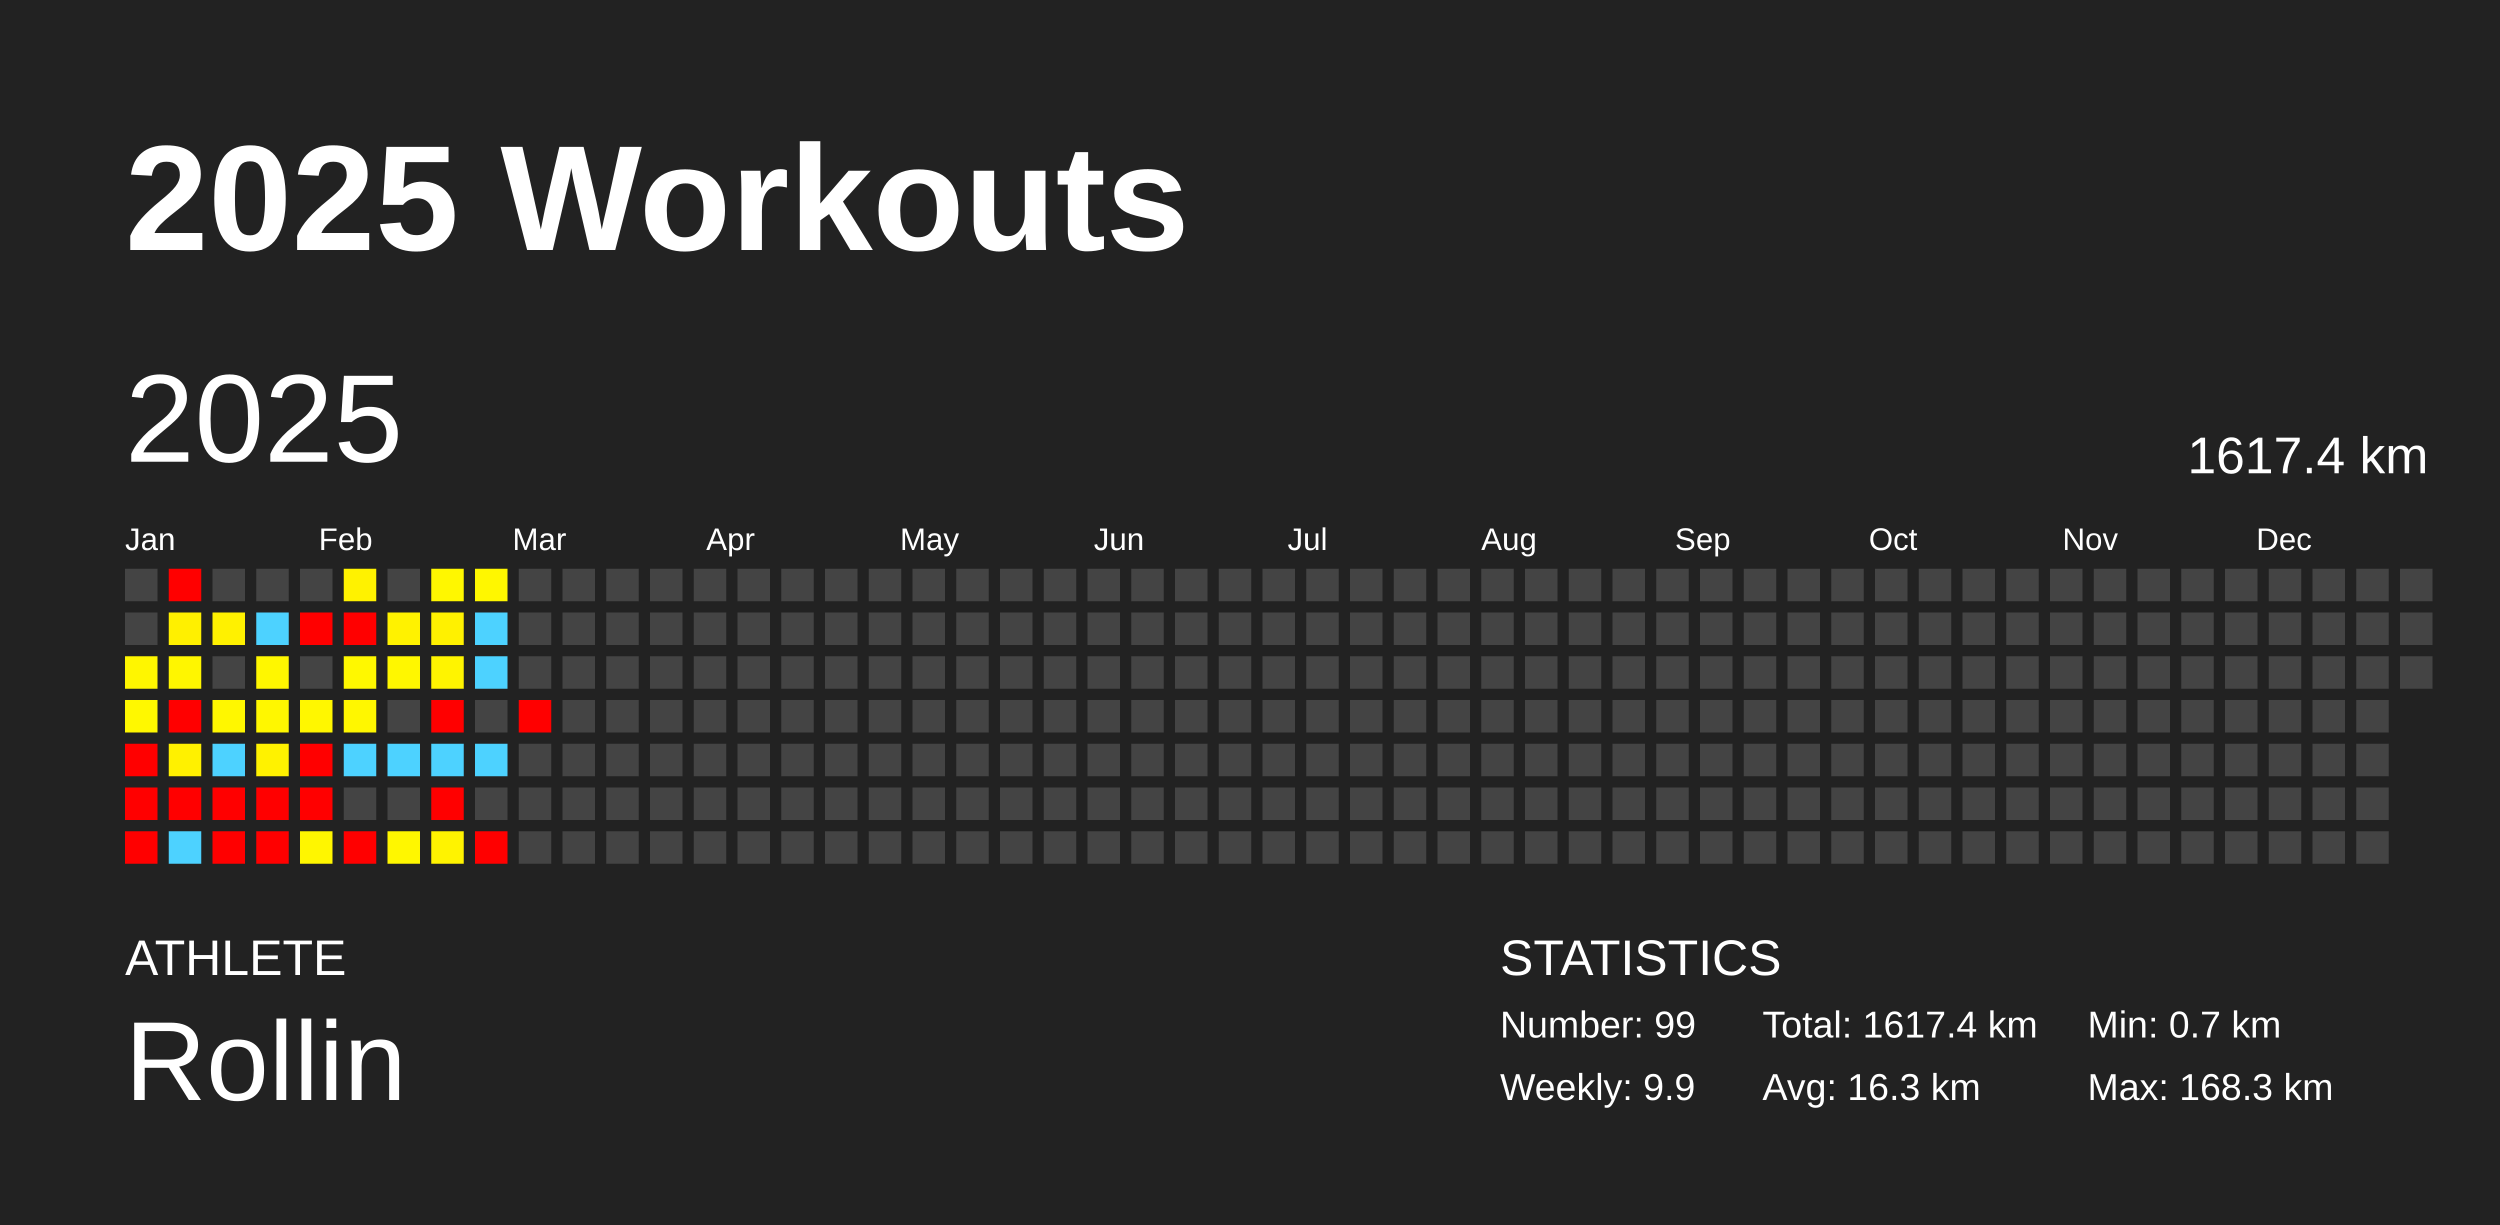
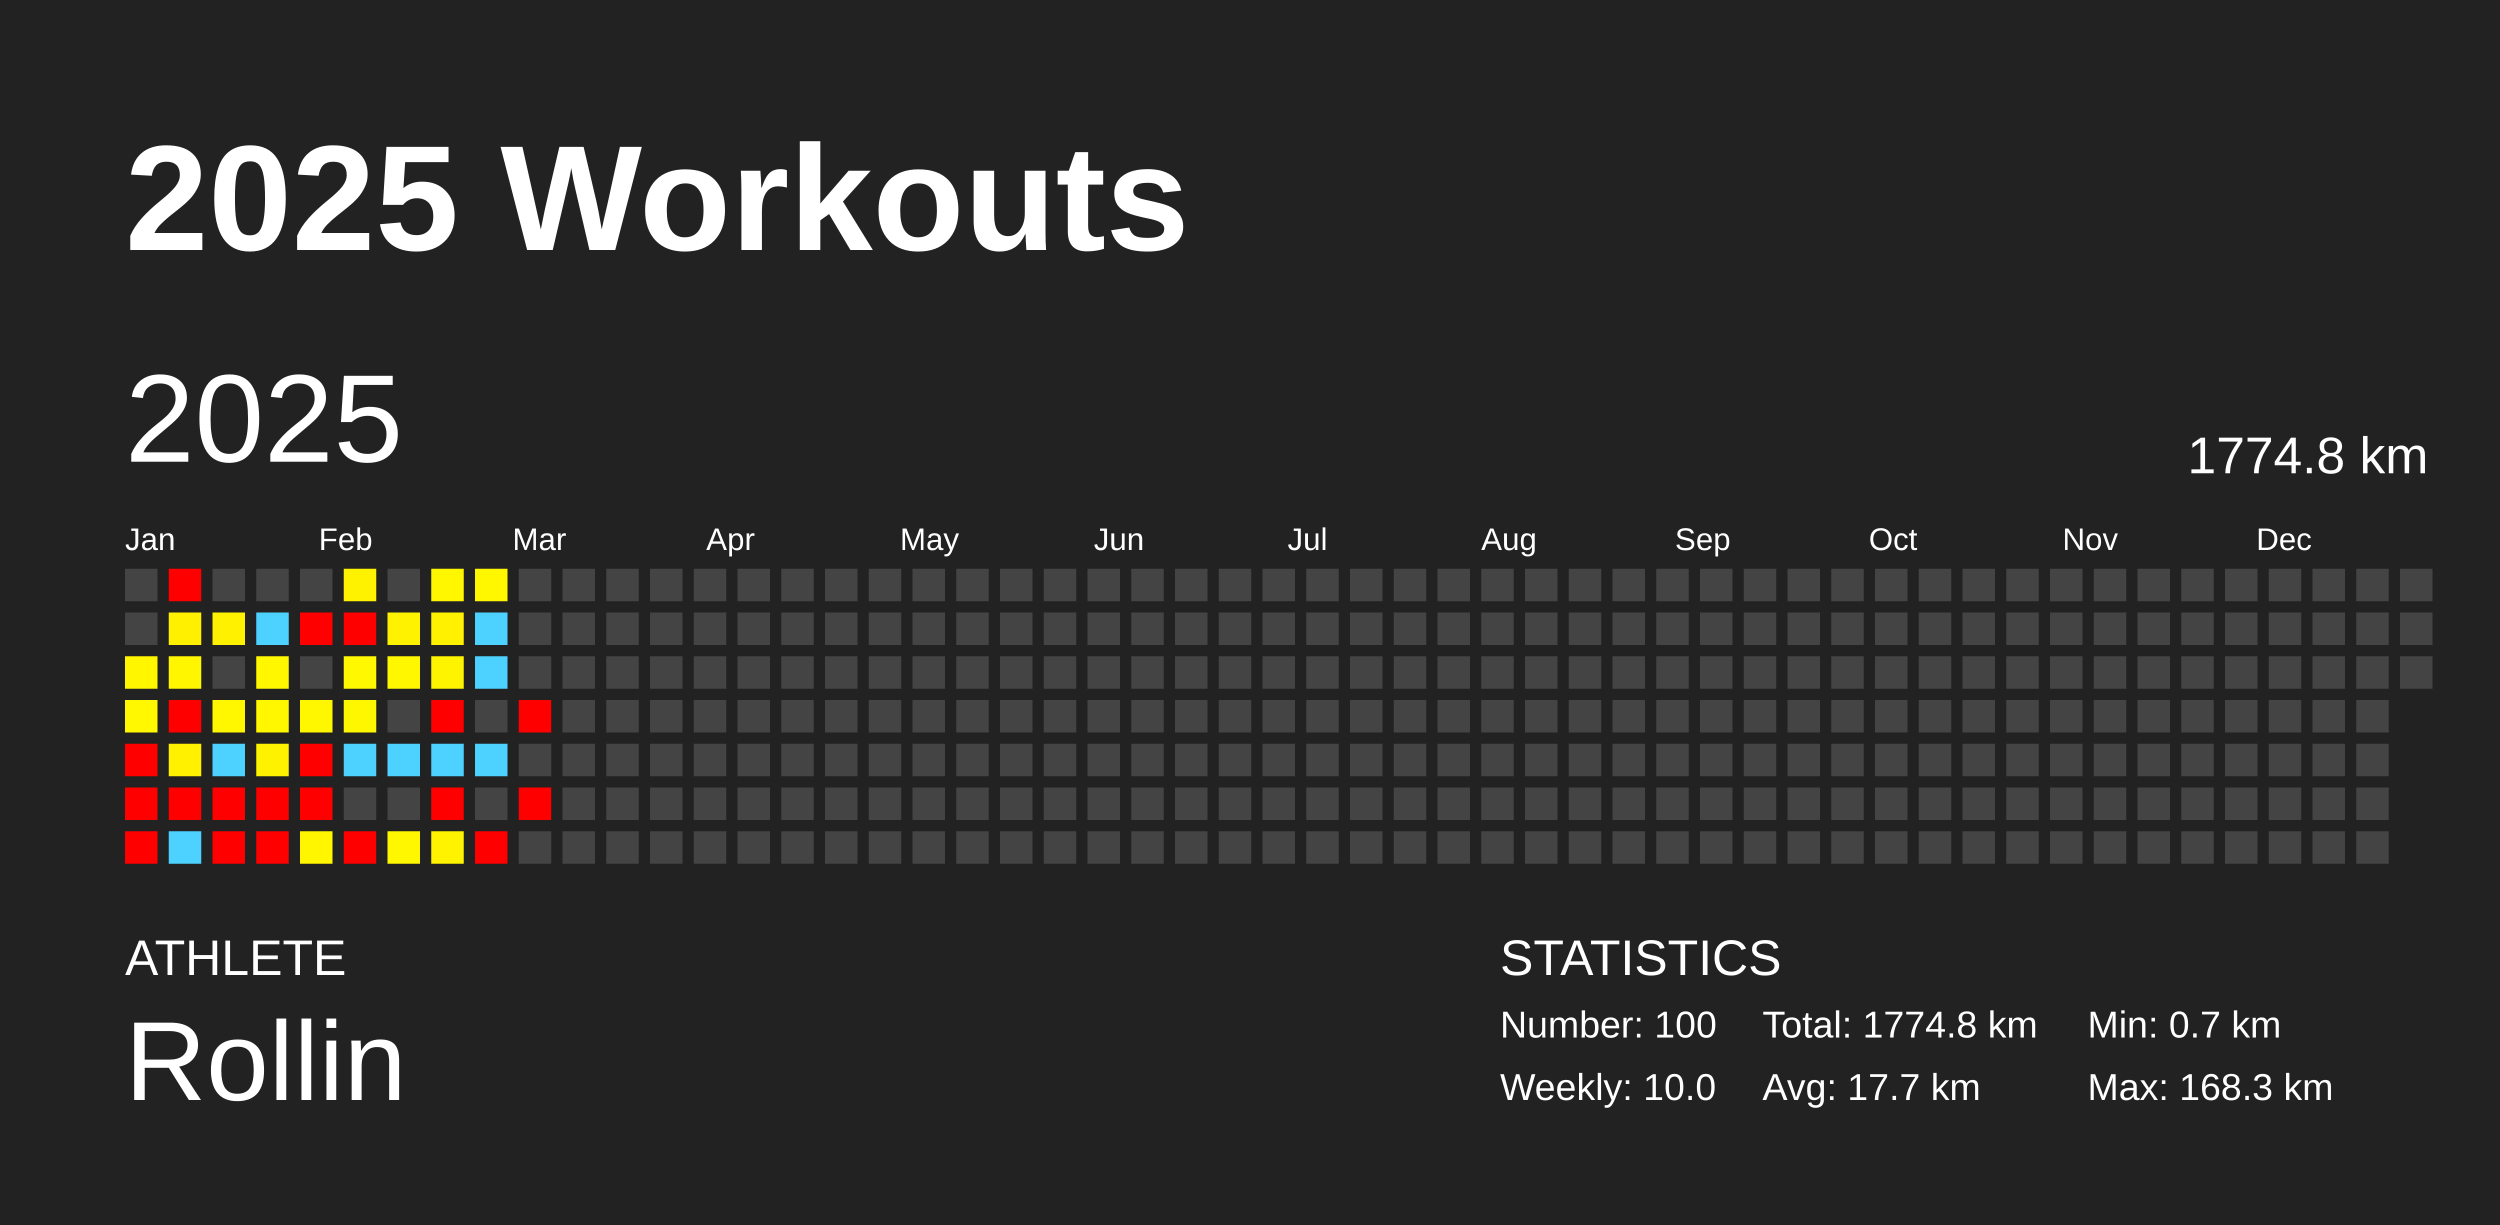
<svg xmlns="http://www.w3.org/2000/svg" baseProfile="full" height="98mm" version="1.1" viewBox="0,0,200,98" width="200mm">
  <defs />
  <rect fill="#222222" height="98" width="200" x="0" y="0" />
  <text fill="#FFFFFF" style="font-size:12px; font-family:Arial; font-weight:bold;" x="10" y="20">2025 Workouts</text>
  <text fill="#FFFFFF" style="font-size:4px; font-family:Arial" x="10" y="78">ATHLETE</text>
  <text fill="#FFFFFF" style="font-size:9px; font-family:Arial" x="10" y="88">Rollin</text>
  <text fill="#FFFFFF" style="font-size:4px; font-family:Arial" x="120" y="78">STATISTICS</text>
-   <text fill="#FFFFFF" style="font-size:3px; font-family:Arial" x="120" y="83">Number: 99</text>
-   <text fill="#FFFFFF" style="font-size:3px; font-family:Arial" x="120" y="88">Weekly: 9.9</text>
-   <text fill="#FFFFFF" style="font-size:3px; font-family:Arial" x="141" y="83">Total: 1617.4 km</text>
-   <text fill="#FFFFFF" style="font-size:3px; font-family:Arial" x="141" y="88">Avg: 16.3 km</text>
+   <text fill="#FFFFFF" style="font-size:3px; font-family:Arial" x="120" y="83">Number: 100</text>
+   <text fill="#FFFFFF" style="font-size:3px; font-family:Arial" x="120" y="88">Weekly: 10.0</text>
+   <text fill="#FFFFFF" style="font-size:3px; font-family:Arial" x="141" y="83">Total: 1774.8 km</text>
+   <text fill="#FFFFFF" style="font-size:3px; font-family:Arial" x="141" y="88">Avg: 17.7 km</text>
  <text fill="#FFFFFF" style="font-size:3px; font-family:Arial" x="167" y="83">Min: 0.7 km</text>
  <text fill="#FFFFFF" style="font-size:3px; font-family:Arial" x="167" y="88">Max: 168.3 km</text>
  <text dominant-baseline="hanging" fill="#FFFFFF" style="font-size:10.0px; font-family:Arial;" x="10" y="30">2025</text>
-   <text dominant-baseline="hanging" fill="#FFFFFF" style="font-size:4.125px; font-family:Arial;" x="175" y="35">1617.4 km</text>
+   <text dominant-baseline="hanging" fill="#FFFFFF" style="font-size:4.125px; font-family:Arial;" x="175" y="35">1774.8 km</text>
  <text fill="#FFFFFF" style="font-size:2.5px; font-family:Arial" x="10.0" y="44">Jan</text>
  <text fill="#FFFFFF" style="font-size:2.5px; font-family:Arial" x="25.5" y="44">Feb</text>
  <text fill="#FFFFFF" style="font-size:2.5px; font-family:Arial" x="41.0" y="44">Mar</text>
  <text fill="#FFFFFF" style="font-size:2.5px; font-family:Arial" x="56.5" y="44">Apr</text>
  <text fill="#FFFFFF" style="font-size:2.5px; font-family:Arial" x="72.0" y="44">May</text>
  <text fill="#FFFFFF" style="font-size:2.5px; font-family:Arial" x="87.5" y="44">Jun</text>
  <text fill="#FFFFFF" style="font-size:2.5px; font-family:Arial" x="103.0" y="44">Jul</text>
  <text fill="#FFFFFF" style="font-size:2.5px; font-family:Arial" x="118.5" y="44">Aug</text>
  <text fill="#FFFFFF" style="font-size:2.5px; font-family:Arial" x="134.0" y="44">Sep</text>
  <text fill="#FFFFFF" style="font-size:2.5px; font-family:Arial" x="149.5" y="44">Oct</text>
  <text fill="#FFFFFF" style="font-size:2.5px; font-family:Arial" x="165.0" y="44">Nov</text>
  <text fill="#FFFFFF" style="font-size:2.5px; font-family:Arial" x="180.5" y="44">Dec</text>
  <rect fill="#444444" height="2.6" width="2.6" x="10.0" y="45.5" />
  <rect fill="#444444" height="2.6" width="2.6" x="10.0" y="49.0" />
  <rect fill="#fff600" height="2.6" width="2.6" x="10.0" y="52.5" />
  <rect fill="#fff800" height="2.6" width="2.6" x="10.0" y="56.0" />
  <rect fill="red" height="2.6" width="2.6" x="10.0" y="59.5" />
  <rect fill="red" height="2.6" width="2.6" x="10.0" y="63.0" />
  <rect fill="red" height="2.6" width="2.6" x="10.0" y="66.5" />
  <rect fill="red" height="2.6" width="2.6" x="13.5" y="45.5" />
  <rect fill="#fff000" height="2.6" width="2.6" x="13.5" y="49.0" />
  <rect fill="#fff600" height="2.6" width="2.6" x="13.5" y="52.5" />
  <rect fill="red" height="2.6" width="2.6" x="13.5" y="56.0" />
  <rect fill="#fff100" height="2.6" width="2.6" x="13.5" y="59.5" />
  <rect fill="red" height="2.6" width="2.6" x="13.5" y="63.0" />
  <rect fill="#4dd2ff" height="2.6" width="2.6" x="13.5" y="66.5" />
  <rect fill="#444444" height="2.6" width="2.6" x="17.0" y="45.5" />
  <rect fill="#fff100" height="2.6" width="2.6" x="17.0" y="49.0" />
  <rect fill="#444444" height="2.6" width="2.6" x="17.0" y="52.5" />
  <rect fill="#fff700" height="2.6" width="2.6" x="17.0" y="56.0" />
  <rect fill="#4dd2ff" height="2.6" width="2.6" x="17.0" y="59.5" />
  <rect fill="red" height="2.6" width="2.6" x="17.0" y="63.0" />
  <rect fill="red" height="2.6" width="2.6" x="17.0" y="66.5" />
  <rect fill="#444444" height="2.6" width="2.6" x="20.5" y="45.5" />
  <rect fill="#4dd2ff" height="2.6" width="2.6" x="20.5" y="49.0" />
  <rect fill="#fff700" height="2.6" width="2.6" x="20.5" y="52.5" />
  <rect fill="#fff700" height="2.6" width="2.6" x="20.5" y="56.0" />
  <rect fill="#fff200" height="2.6" width="2.6" x="20.5" y="59.5" />
  <rect fill="red" height="2.6" width="2.6" x="20.5" y="63.0" />
  <rect fill="red" height="2.6" width="2.6" x="20.5" y="66.5" />
  <rect fill="#444444" height="2.6" width="2.6" x="24.0" y="45.5" />
  <rect fill="red" height="2.6" width="2.6" x="24.0" y="49.0" />
  <rect fill="#444444" height="2.6" width="2.6" x="24.0" y="52.5" />
  <rect fill="#fff700" height="2.6" width="2.6" x="24.0" y="56.0" />
  <rect fill="red" height="2.6" width="2.6" x="24.0" y="59.5" />
  <rect fill="red" height="2.6" width="2.6" x="24.0" y="63.0" />
  <rect fill="#fff600" height="2.6" width="2.6" x="24.0" y="66.5" />
  <rect fill="#fff200" height="2.6" width="2.6" x="27.5" y="45.5" />
  <rect fill="red" height="2.6" width="2.6" x="27.5" y="49.0" />
  <rect fill="#fff800" height="2.6" width="2.6" x="27.5" y="52.5" />
  <rect fill="#fff700" height="2.6" width="2.6" x="27.5" y="56.0" />
  <rect fill="#4dd2ff" height="2.6" width="2.6" x="27.5" y="59.5" />
  <rect fill="#444444" height="2.6" width="2.6" x="27.5" y="63.0" />
  <rect fill="red" height="2.6" width="2.6" x="27.5" y="66.5" />
  <rect fill="#444444" height="2.6" width="2.6" x="31.0" y="45.5" />
  <rect fill="#fff200" height="2.6" width="2.6" x="31.0" y="49.0" />
  <rect fill="#fff700" height="2.6" width="2.6" x="31.0" y="52.5" />
  <rect fill="#444444" height="2.6" width="2.6" x="31.0" y="56.0" />
  <rect fill="#4dd2ff" height="2.6" width="2.6" x="31.0" y="59.5" />
  <rect fill="#444444" height="2.6" width="2.6" x="31.0" y="63.0" />
  <rect fill="#fff700" height="2.6" width="2.6" x="31.0" y="66.5" />
  <rect fill="#fff700" height="2.6" width="2.6" x="34.5" y="45.5" />
  <rect fill="#fff100" height="2.6" width="2.6" x="34.5" y="49.0" />
  <rect fill="#fff400" height="2.6" width="2.6" x="34.5" y="52.5" />
  <rect fill="red" height="2.6" width="2.6" x="34.5" y="56.0" />
  <rect fill="#4dd2ff" height="2.6" width="2.6" x="34.5" y="59.5" />
  <rect fill="red" height="2.6" width="2.6" x="34.5" y="63.0" />
  <rect fill="#fff300" height="2.6" width="2.6" x="34.5" y="66.5" />
  <rect fill="#fff700" height="2.6" width="2.6" x="38.0" y="45.5" />
  <rect fill="#4dd2ff" height="2.6" width="2.6" x="38.0" y="49.0" />
  <rect fill="#4dd2ff" height="2.6" width="2.6" x="38.0" y="52.5" />
  <rect fill="#444444" height="2.6" width="2.6" x="38.0" y="56.0" />
  <rect fill="#4dd2ff" height="2.6" width="2.6" x="38.0" y="59.5" />
  <rect fill="#444444" height="2.6" width="2.6" x="38.0" y="63.0" />
  <rect fill="red" height="2.6" width="2.6" x="38.0" y="66.5" />
  <rect fill="#444444" height="2.6" width="2.6" x="41.5" y="45.5" />
  <rect fill="#444444" height="2.6" width="2.6" x="41.5" y="49.0" />
  <rect fill="#444444" height="2.6" width="2.6" x="41.5" y="52.5" />
  <rect fill="red" height="2.6" width="2.6" x="41.5" y="56.0" />
  <rect fill="#444444" height="2.6" width="2.6" x="41.5" y="59.5" />
-   <rect fill="#444444" height="2.6" width="2.6" x="41.5" y="63.0" />
+   <rect fill="red" height="2.6" width="2.6" x="41.5" y="63.0" />
  <rect fill="#444444" height="2.6" width="2.6" x="41.5" y="66.5" />
  <rect fill="#444444" height="2.6" width="2.6" x="45.0" y="45.5" />
  <rect fill="#444444" height="2.6" width="2.6" x="45.0" y="49.0" />
  <rect fill="#444444" height="2.6" width="2.6" x="45.0" y="52.5" />
  <rect fill="#444444" height="2.6" width="2.6" x="45.0" y="56.0" />
  <rect fill="#444444" height="2.6" width="2.6" x="45.0" y="59.5" />
  <rect fill="#444444" height="2.6" width="2.6" x="45.0" y="63.0" />
  <rect fill="#444444" height="2.6" width="2.6" x="45.0" y="66.5" />
  <rect fill="#444444" height="2.6" width="2.6" x="48.5" y="45.5" />
  <rect fill="#444444" height="2.6" width="2.6" x="48.5" y="49.0" />
  <rect fill="#444444" height="2.6" width="2.6" x="48.5" y="52.5" />
  <rect fill="#444444" height="2.6" width="2.6" x="48.5" y="56.0" />
  <rect fill="#444444" height="2.6" width="2.6" x="48.5" y="59.5" />
  <rect fill="#444444" height="2.6" width="2.6" x="48.5" y="63.0" />
  <rect fill="#444444" height="2.6" width="2.6" x="48.5" y="66.5" />
  <rect fill="#444444" height="2.6" width="2.6" x="52.0" y="45.5" />
  <rect fill="#444444" height="2.6" width="2.6" x="52.0" y="49.0" />
  <rect fill="#444444" height="2.6" width="2.6" x="52.0" y="52.5" />
  <rect fill="#444444" height="2.6" width="2.6" x="52.0" y="56.0" />
  <rect fill="#444444" height="2.6" width="2.6" x="52.0" y="59.5" />
  <rect fill="#444444" height="2.6" width="2.6" x="52.0" y="63.0" />
  <rect fill="#444444" height="2.6" width="2.6" x="52.0" y="66.5" />
  <rect fill="#444444" height="2.6" width="2.6" x="55.5" y="45.5" />
  <rect fill="#444444" height="2.6" width="2.6" x="55.5" y="49.0" />
  <rect fill="#444444" height="2.6" width="2.6" x="55.5" y="52.5" />
  <rect fill="#444444" height="2.6" width="2.6" x="55.5" y="56.0" />
  <rect fill="#444444" height="2.6" width="2.6" x="55.5" y="59.5" />
  <rect fill="#444444" height="2.6" width="2.6" x="55.5" y="63.0" />
  <rect fill="#444444" height="2.6" width="2.6" x="55.5" y="66.5" />
  <rect fill="#444444" height="2.6" width="2.6" x="59.0" y="45.5" />
  <rect fill="#444444" height="2.6" width="2.6" x="59.0" y="49.0" />
  <rect fill="#444444" height="2.6" width="2.6" x="59.0" y="52.5" />
  <rect fill="#444444" height="2.6" width="2.6" x="59.0" y="56.0" />
  <rect fill="#444444" height="2.6" width="2.6" x="59.0" y="59.5" />
  <rect fill="#444444" height="2.6" width="2.6" x="59.0" y="63.0" />
  <rect fill="#444444" height="2.6" width="2.6" x="59.0" y="66.5" />
  <rect fill="#444444" height="2.6" width="2.6" x="62.5" y="45.5" />
  <rect fill="#444444" height="2.6" width="2.6" x="62.5" y="49.0" />
  <rect fill="#444444" height="2.6" width="2.6" x="62.5" y="52.5" />
  <rect fill="#444444" height="2.6" width="2.6" x="62.5" y="56.0" />
  <rect fill="#444444" height="2.6" width="2.6" x="62.5" y="59.5" />
  <rect fill="#444444" height="2.6" width="2.6" x="62.5" y="63.0" />
  <rect fill="#444444" height="2.6" width="2.6" x="62.5" y="66.5" />
  <rect fill="#444444" height="2.6" width="2.6" x="66.0" y="45.5" />
  <rect fill="#444444" height="2.6" width="2.6" x="66.0" y="49.0" />
  <rect fill="#444444" height="2.6" width="2.6" x="66.0" y="52.5" />
  <rect fill="#444444" height="2.6" width="2.6" x="66.0" y="56.0" />
  <rect fill="#444444" height="2.6" width="2.6" x="66.0" y="59.5" />
  <rect fill="#444444" height="2.6" width="2.6" x="66.0" y="63.0" />
  <rect fill="#444444" height="2.6" width="2.6" x="66.0" y="66.5" />
  <rect fill="#444444" height="2.6" width="2.6" x="69.5" y="45.5" />
  <rect fill="#444444" height="2.6" width="2.6" x="69.5" y="49.0" />
  <rect fill="#444444" height="2.6" width="2.6" x="69.5" y="52.5" />
  <rect fill="#444444" height="2.6" width="2.6" x="69.5" y="56.0" />
  <rect fill="#444444" height="2.6" width="2.6" x="69.5" y="59.5" />
  <rect fill="#444444" height="2.6" width="2.6" x="69.5" y="63.0" />
  <rect fill="#444444" height="2.6" width="2.6" x="69.5" y="66.5" />
  <rect fill="#444444" height="2.6" width="2.6" x="73.0" y="45.5" />
  <rect fill="#444444" height="2.6" width="2.6" x="73.0" y="49.0" />
  <rect fill="#444444" height="2.6" width="2.6" x="73.0" y="52.5" />
  <rect fill="#444444" height="2.6" width="2.6" x="73.0" y="56.0" />
  <rect fill="#444444" height="2.6" width="2.6" x="73.0" y="59.5" />
  <rect fill="#444444" height="2.6" width="2.6" x="73.0" y="63.0" />
  <rect fill="#444444" height="2.6" width="2.6" x="73.0" y="66.5" />
  <rect fill="#444444" height="2.6" width="2.6" x="76.5" y="45.5" />
  <rect fill="#444444" height="2.6" width="2.6" x="76.5" y="49.0" />
  <rect fill="#444444" height="2.6" width="2.6" x="76.5" y="52.5" />
  <rect fill="#444444" height="2.6" width="2.6" x="76.5" y="56.0" />
  <rect fill="#444444" height="2.6" width="2.6" x="76.5" y="59.5" />
  <rect fill="#444444" height="2.6" width="2.6" x="76.5" y="63.0" />
  <rect fill="#444444" height="2.6" width="2.6" x="76.5" y="66.5" />
  <rect fill="#444444" height="2.6" width="2.6" x="80.0" y="45.5" />
  <rect fill="#444444" height="2.6" width="2.6" x="80.0" y="49.0" />
  <rect fill="#444444" height="2.6" width="2.6" x="80.0" y="52.5" />
  <rect fill="#444444" height="2.6" width="2.6" x="80.0" y="56.0" />
  <rect fill="#444444" height="2.6" width="2.6" x="80.0" y="59.5" />
  <rect fill="#444444" height="2.6" width="2.6" x="80.0" y="63.0" />
  <rect fill="#444444" height="2.6" width="2.6" x="80.0" y="66.5" />
  <rect fill="#444444" height="2.6" width="2.6" x="83.5" y="45.5" />
  <rect fill="#444444" height="2.6" width="2.6" x="83.5" y="49.0" />
  <rect fill="#444444" height="2.6" width="2.6" x="83.5" y="52.5" />
  <rect fill="#444444" height="2.6" width="2.6" x="83.5" y="56.0" />
  <rect fill="#444444" height="2.6" width="2.6" x="83.5" y="59.5" />
  <rect fill="#444444" height="2.6" width="2.6" x="83.5" y="63.0" />
  <rect fill="#444444" height="2.6" width="2.6" x="83.5" y="66.5" />
  <rect fill="#444444" height="2.6" width="2.6" x="87.0" y="45.5" />
  <rect fill="#444444" height="2.6" width="2.6" x="87.0" y="49.0" />
  <rect fill="#444444" height="2.6" width="2.6" x="87.0" y="52.5" />
  <rect fill="#444444" height="2.6" width="2.6" x="87.0" y="56.0" />
  <rect fill="#444444" height="2.6" width="2.6" x="87.0" y="59.5" />
  <rect fill="#444444" height="2.6" width="2.6" x="87.0" y="63.0" />
  <rect fill="#444444" height="2.6" width="2.6" x="87.0" y="66.5" />
  <rect fill="#444444" height="2.6" width="2.6" x="90.5" y="45.5" />
  <rect fill="#444444" height="2.6" width="2.6" x="90.5" y="49.0" />
  <rect fill="#444444" height="2.6" width="2.6" x="90.5" y="52.5" />
  <rect fill="#444444" height="2.6" width="2.6" x="90.5" y="56.0" />
  <rect fill="#444444" height="2.6" width="2.6" x="90.5" y="59.5" />
  <rect fill="#444444" height="2.6" width="2.6" x="90.5" y="63.0" />
  <rect fill="#444444" height="2.6" width="2.6" x="90.5" y="66.5" />
  <rect fill="#444444" height="2.6" width="2.6" x="94.0" y="45.5" />
  <rect fill="#444444" height="2.6" width="2.6" x="94.0" y="49.0" />
  <rect fill="#444444" height="2.6" width="2.6" x="94.0" y="52.5" />
  <rect fill="#444444" height="2.6" width="2.6" x="94.0" y="56.0" />
  <rect fill="#444444" height="2.6" width="2.6" x="94.0" y="59.5" />
  <rect fill="#444444" height="2.6" width="2.6" x="94.0" y="63.0" />
  <rect fill="#444444" height="2.6" width="2.6" x="94.0" y="66.5" />
  <rect fill="#444444" height="2.6" width="2.6" x="97.5" y="45.5" />
  <rect fill="#444444" height="2.6" width="2.6" x="97.5" y="49.0" />
  <rect fill="#444444" height="2.6" width="2.6" x="97.5" y="52.5" />
  <rect fill="#444444" height="2.6" width="2.6" x="97.5" y="56.0" />
  <rect fill="#444444" height="2.6" width="2.6" x="97.5" y="59.5" />
  <rect fill="#444444" height="2.6" width="2.6" x="97.5" y="63.0" />
  <rect fill="#444444" height="2.6" width="2.6" x="97.5" y="66.5" />
  <rect fill="#444444" height="2.6" width="2.6" x="101.0" y="45.5" />
  <rect fill="#444444" height="2.6" width="2.6" x="101.0" y="49.0" />
  <rect fill="#444444" height="2.6" width="2.6" x="101.0" y="52.5" />
  <rect fill="#444444" height="2.6" width="2.6" x="101.0" y="56.0" />
  <rect fill="#444444" height="2.6" width="2.6" x="101.0" y="59.5" />
  <rect fill="#444444" height="2.6" width="2.6" x="101.0" y="63.0" />
  <rect fill="#444444" height="2.6" width="2.6" x="101.0" y="66.5" />
  <rect fill="#444444" height="2.6" width="2.6" x="104.5" y="45.5" />
  <rect fill="#444444" height="2.6" width="2.6" x="104.5" y="49.0" />
  <rect fill="#444444" height="2.6" width="2.6" x="104.5" y="52.5" />
  <rect fill="#444444" height="2.6" width="2.6" x="104.5" y="56.0" />
  <rect fill="#444444" height="2.6" width="2.6" x="104.5" y="59.5" />
  <rect fill="#444444" height="2.6" width="2.6" x="104.5" y="63.0" />
  <rect fill="#444444" height="2.6" width="2.6" x="104.5" y="66.5" />
  <rect fill="#444444" height="2.6" width="2.6" x="108.0" y="45.5" />
  <rect fill="#444444" height="2.6" width="2.6" x="108.0" y="49.0" />
  <rect fill="#444444" height="2.6" width="2.6" x="108.0" y="52.5" />
  <rect fill="#444444" height="2.6" width="2.6" x="108.0" y="56.0" />
  <rect fill="#444444" height="2.6" width="2.6" x="108.0" y="59.5" />
  <rect fill="#444444" height="2.6" width="2.6" x="108.0" y="63.0" />
  <rect fill="#444444" height="2.6" width="2.6" x="108.0" y="66.5" />
  <rect fill="#444444" height="2.6" width="2.6" x="111.5" y="45.5" />
  <rect fill="#444444" height="2.6" width="2.6" x="111.5" y="49.0" />
  <rect fill="#444444" height="2.6" width="2.6" x="111.5" y="52.5" />
  <rect fill="#444444" height="2.6" width="2.6" x="111.5" y="56.0" />
  <rect fill="#444444" height="2.6" width="2.6" x="111.5" y="59.5" />
  <rect fill="#444444" height="2.6" width="2.6" x="111.5" y="63.0" />
  <rect fill="#444444" height="2.6" width="2.6" x="111.5" y="66.5" />
  <rect fill="#444444" height="2.6" width="2.6" x="115.0" y="45.5" />
  <rect fill="#444444" height="2.6" width="2.6" x="115.0" y="49.0" />
  <rect fill="#444444" height="2.6" width="2.6" x="115.0" y="52.5" />
  <rect fill="#444444" height="2.6" width="2.6" x="115.0" y="56.0" />
  <rect fill="#444444" height="2.6" width="2.6" x="115.0" y="59.5" />
  <rect fill="#444444" height="2.6" width="2.6" x="115.0" y="63.0" />
  <rect fill="#444444" height="2.6" width="2.6" x="115.0" y="66.5" />
  <rect fill="#444444" height="2.6" width="2.6" x="118.5" y="45.5" />
  <rect fill="#444444" height="2.6" width="2.6" x="118.5" y="49.0" />
  <rect fill="#444444" height="2.6" width="2.6" x="118.5" y="52.5" />
  <rect fill="#444444" height="2.6" width="2.6" x="118.5" y="56.0" />
  <rect fill="#444444" height="2.6" width="2.6" x="118.5" y="59.5" />
  <rect fill="#444444" height="2.6" width="2.6" x="118.5" y="63.0" />
  <rect fill="#444444" height="2.6" width="2.6" x="118.5" y="66.5" />
  <rect fill="#444444" height="2.6" width="2.6" x="122.0" y="45.5" />
  <rect fill="#444444" height="2.6" width="2.6" x="122.0" y="49.0" />
  <rect fill="#444444" height="2.6" width="2.6" x="122.0" y="52.5" />
  <rect fill="#444444" height="2.6" width="2.6" x="122.0" y="56.0" />
  <rect fill="#444444" height="2.6" width="2.6" x="122.0" y="59.5" />
  <rect fill="#444444" height="2.6" width="2.6" x="122.0" y="63.0" />
  <rect fill="#444444" height="2.6" width="2.6" x="122.0" y="66.5" />
  <rect fill="#444444" height="2.6" width="2.6" x="125.5" y="45.5" />
  <rect fill="#444444" height="2.6" width="2.6" x="125.5" y="49.0" />
  <rect fill="#444444" height="2.6" width="2.6" x="125.5" y="52.5" />
  <rect fill="#444444" height="2.6" width="2.6" x="125.5" y="56.0" />
  <rect fill="#444444" height="2.6" width="2.6" x="125.5" y="59.5" />
  <rect fill="#444444" height="2.6" width="2.6" x="125.5" y="63.0" />
  <rect fill="#444444" height="2.6" width="2.6" x="125.5" y="66.5" />
  <rect fill="#444444" height="2.6" width="2.6" x="129.0" y="45.5" />
  <rect fill="#444444" height="2.6" width="2.6" x="129.0" y="49.0" />
  <rect fill="#444444" height="2.6" width="2.6" x="129.0" y="52.5" />
  <rect fill="#444444" height="2.6" width="2.6" x="129.0" y="56.0" />
  <rect fill="#444444" height="2.6" width="2.6" x="129.0" y="59.5" />
  <rect fill="#444444" height="2.6" width="2.6" x="129.0" y="63.0" />
  <rect fill="#444444" height="2.6" width="2.6" x="129.0" y="66.5" />
  <rect fill="#444444" height="2.6" width="2.6" x="132.5" y="45.5" />
  <rect fill="#444444" height="2.6" width="2.6" x="132.5" y="49.0" />
  <rect fill="#444444" height="2.6" width="2.6" x="132.5" y="52.5" />
  <rect fill="#444444" height="2.6" width="2.6" x="132.5" y="56.0" />
  <rect fill="#444444" height="2.6" width="2.6" x="132.5" y="59.5" />
  <rect fill="#444444" height="2.6" width="2.6" x="132.5" y="63.0" />
  <rect fill="#444444" height="2.6" width="2.6" x="132.5" y="66.5" />
  <rect fill="#444444" height="2.6" width="2.6" x="136.0" y="45.5" />
  <rect fill="#444444" height="2.6" width="2.6" x="136.0" y="49.0" />
  <rect fill="#444444" height="2.6" width="2.6" x="136.0" y="52.5" />
  <rect fill="#444444" height="2.6" width="2.6" x="136.0" y="56.0" />
  <rect fill="#444444" height="2.6" width="2.6" x="136.0" y="59.5" />
  <rect fill="#444444" height="2.6" width="2.6" x="136.0" y="63.0" />
  <rect fill="#444444" height="2.6" width="2.6" x="136.0" y="66.5" />
  <rect fill="#444444" height="2.6" width="2.6" x="139.5" y="45.5" />
  <rect fill="#444444" height="2.6" width="2.6" x="139.5" y="49.0" />
  <rect fill="#444444" height="2.6" width="2.6" x="139.5" y="52.5" />
  <rect fill="#444444" height="2.6" width="2.6" x="139.5" y="56.0" />
  <rect fill="#444444" height="2.6" width="2.6" x="139.5" y="59.5" />
  <rect fill="#444444" height="2.6" width="2.6" x="139.5" y="63.0" />
  <rect fill="#444444" height="2.6" width="2.6" x="139.5" y="66.5" />
  <rect fill="#444444" height="2.6" width="2.6" x="143.0" y="45.5" />
  <rect fill="#444444" height="2.6" width="2.6" x="143.0" y="49.0" />
  <rect fill="#444444" height="2.6" width="2.6" x="143.0" y="52.5" />
  <rect fill="#444444" height="2.6" width="2.6" x="143.0" y="56.0" />
  <rect fill="#444444" height="2.6" width="2.6" x="143.0" y="59.5" />
  <rect fill="#444444" height="2.6" width="2.6" x="143.0" y="63.0" />
  <rect fill="#444444" height="2.6" width="2.6" x="143.0" y="66.5" />
  <rect fill="#444444" height="2.6" width="2.6" x="146.5" y="45.5" />
  <rect fill="#444444" height="2.6" width="2.6" x="146.5" y="49.0" />
  <rect fill="#444444" height="2.6" width="2.6" x="146.5" y="52.5" />
  <rect fill="#444444" height="2.6" width="2.6" x="146.5" y="56.0" />
  <rect fill="#444444" height="2.6" width="2.6" x="146.5" y="59.5" />
  <rect fill="#444444" height="2.6" width="2.6" x="146.5" y="63.0" />
  <rect fill="#444444" height="2.6" width="2.6" x="146.5" y="66.5" />
  <rect fill="#444444" height="2.6" width="2.6" x="150.0" y="45.5" />
  <rect fill="#444444" height="2.6" width="2.6" x="150.0" y="49.0" />
  <rect fill="#444444" height="2.6" width="2.6" x="150.0" y="52.5" />
  <rect fill="#444444" height="2.6" width="2.6" x="150.0" y="56.0" />
  <rect fill="#444444" height="2.6" width="2.6" x="150.0" y="59.5" />
  <rect fill="#444444" height="2.6" width="2.6" x="150.0" y="63.0" />
  <rect fill="#444444" height="2.6" width="2.6" x="150.0" y="66.5" />
  <rect fill="#444444" height="2.6" width="2.6" x="153.5" y="45.5" />
  <rect fill="#444444" height="2.6" width="2.6" x="153.5" y="49.0" />
  <rect fill="#444444" height="2.6" width="2.6" x="153.5" y="52.5" />
  <rect fill="#444444" height="2.6" width="2.6" x="153.5" y="56.0" />
  <rect fill="#444444" height="2.6" width="2.6" x="153.5" y="59.5" />
  <rect fill="#444444" height="2.6" width="2.6" x="153.5" y="63.0" />
  <rect fill="#444444" height="2.6" width="2.6" x="153.5" y="66.5" />
  <rect fill="#444444" height="2.6" width="2.6" x="157.0" y="45.5" />
  <rect fill="#444444" height="2.6" width="2.6" x="157.0" y="49.0" />
  <rect fill="#444444" height="2.6" width="2.6" x="157.0" y="52.5" />
  <rect fill="#444444" height="2.6" width="2.6" x="157.0" y="56.0" />
  <rect fill="#444444" height="2.6" width="2.6" x="157.0" y="59.5" />
  <rect fill="#444444" height="2.6" width="2.6" x="157.0" y="63.0" />
  <rect fill="#444444" height="2.6" width="2.6" x="157.0" y="66.5" />
  <rect fill="#444444" height="2.6" width="2.6" x="160.5" y="45.5" />
  <rect fill="#444444" height="2.6" width="2.6" x="160.5" y="49.0" />
  <rect fill="#444444" height="2.6" width="2.6" x="160.5" y="52.5" />
  <rect fill="#444444" height="2.6" width="2.6" x="160.5" y="56.0" />
  <rect fill="#444444" height="2.6" width="2.6" x="160.5" y="59.5" />
  <rect fill="#444444" height="2.6" width="2.6" x="160.5" y="63.0" />
  <rect fill="#444444" height="2.6" width="2.6" x="160.5" y="66.5" />
  <rect fill="#444444" height="2.6" width="2.6" x="164.0" y="45.5" />
  <rect fill="#444444" height="2.6" width="2.6" x="164.0" y="49.0" />
  <rect fill="#444444" height="2.6" width="2.6" x="164.0" y="52.5" />
  <rect fill="#444444" height="2.6" width="2.6" x="164.0" y="56.0" />
  <rect fill="#444444" height="2.6" width="2.6" x="164.0" y="59.5" />
  <rect fill="#444444" height="2.6" width="2.6" x="164.0" y="63.0" />
  <rect fill="#444444" height="2.6" width="2.6" x="164.0" y="66.5" />
  <rect fill="#444444" height="2.6" width="2.6" x="167.5" y="45.5" />
  <rect fill="#444444" height="2.6" width="2.6" x="167.5" y="49.0" />
  <rect fill="#444444" height="2.6" width="2.6" x="167.5" y="52.5" />
  <rect fill="#444444" height="2.6" width="2.6" x="167.5" y="56.0" />
  <rect fill="#444444" height="2.6" width="2.6" x="167.5" y="59.5" />
  <rect fill="#444444" height="2.6" width="2.6" x="167.5" y="63.0" />
  <rect fill="#444444" height="2.6" width="2.6" x="167.5" y="66.5" />
  <rect fill="#444444" height="2.6" width="2.6" x="171.0" y="45.5" />
  <rect fill="#444444" height="2.6" width="2.6" x="171.0" y="49.0" />
  <rect fill="#444444" height="2.6" width="2.6" x="171.0" y="52.5" />
  <rect fill="#444444" height="2.6" width="2.6" x="171.0" y="56.0" />
  <rect fill="#444444" height="2.6" width="2.6" x="171.0" y="59.5" />
  <rect fill="#444444" height="2.6" width="2.6" x="171.0" y="63.0" />
  <rect fill="#444444" height="2.6" width="2.6" x="171.0" y="66.5" />
  <rect fill="#444444" height="2.6" width="2.6" x="174.5" y="45.5" />
  <rect fill="#444444" height="2.6" width="2.6" x="174.5" y="49.0" />
  <rect fill="#444444" height="2.6" width="2.6" x="174.5" y="52.5" />
  <rect fill="#444444" height="2.6" width="2.6" x="174.5" y="56.0" />
  <rect fill="#444444" height="2.6" width="2.6" x="174.5" y="59.5" />
  <rect fill="#444444" height="2.6" width="2.6" x="174.5" y="63.0" />
  <rect fill="#444444" height="2.6" width="2.6" x="174.5" y="66.5" />
  <rect fill="#444444" height="2.6" width="2.6" x="178.0" y="45.5" />
  <rect fill="#444444" height="2.6" width="2.6" x="178.0" y="49.0" />
  <rect fill="#444444" height="2.6" width="2.6" x="178.0" y="52.5" />
  <rect fill="#444444" height="2.6" width="2.6" x="178.0" y="56.0" />
  <rect fill="#444444" height="2.6" width="2.6" x="178.0" y="59.5" />
  <rect fill="#444444" height="2.6" width="2.6" x="178.0" y="63.0" />
  <rect fill="#444444" height="2.6" width="2.6" x="178.0" y="66.5" />
  <rect fill="#444444" height="2.6" width="2.6" x="181.5" y="45.5" />
  <rect fill="#444444" height="2.6" width="2.6" x="181.5" y="49.0" />
  <rect fill="#444444" height="2.6" width="2.6" x="181.5" y="52.5" />
  <rect fill="#444444" height="2.6" width="2.6" x="181.5" y="56.0" />
  <rect fill="#444444" height="2.6" width="2.6" x="181.5" y="59.5" />
  <rect fill="#444444" height="2.6" width="2.6" x="181.5" y="63.0" />
  <rect fill="#444444" height="2.6" width="2.6" x="181.5" y="66.5" />
  <rect fill="#444444" height="2.6" width="2.6" x="185.0" y="45.5" />
  <rect fill="#444444" height="2.6" width="2.6" x="185.0" y="49.0" />
  <rect fill="#444444" height="2.6" width="2.6" x="185.0" y="52.5" />
  <rect fill="#444444" height="2.6" width="2.6" x="185.0" y="56.0" />
  <rect fill="#444444" height="2.6" width="2.6" x="185.0" y="59.5" />
  <rect fill="#444444" height="2.6" width="2.6" x="185.0" y="63.0" />
  <rect fill="#444444" height="2.6" width="2.6" x="185.0" y="66.5" />
  <rect fill="#444444" height="2.6" width="2.6" x="188.5" y="45.5" />
  <rect fill="#444444" height="2.6" width="2.6" x="188.5" y="49.0" />
  <rect fill="#444444" height="2.6" width="2.6" x="188.5" y="52.5" />
  <rect fill="#444444" height="2.6" width="2.6" x="188.5" y="56.0" />
  <rect fill="#444444" height="2.6" width="2.6" x="188.5" y="59.5" />
  <rect fill="#444444" height="2.6" width="2.6" x="188.5" y="63.0" />
  <rect fill="#444444" height="2.6" width="2.6" x="188.5" y="66.5" />
  <rect fill="#444444" height="2.6" width="2.6" x="192.0" y="45.5" />
  <rect fill="#444444" height="2.6" width="2.6" x="192.0" y="49.0" />
  <rect fill="#444444" height="2.6" width="2.6" x="192.0" y="52.5" />
</svg>
